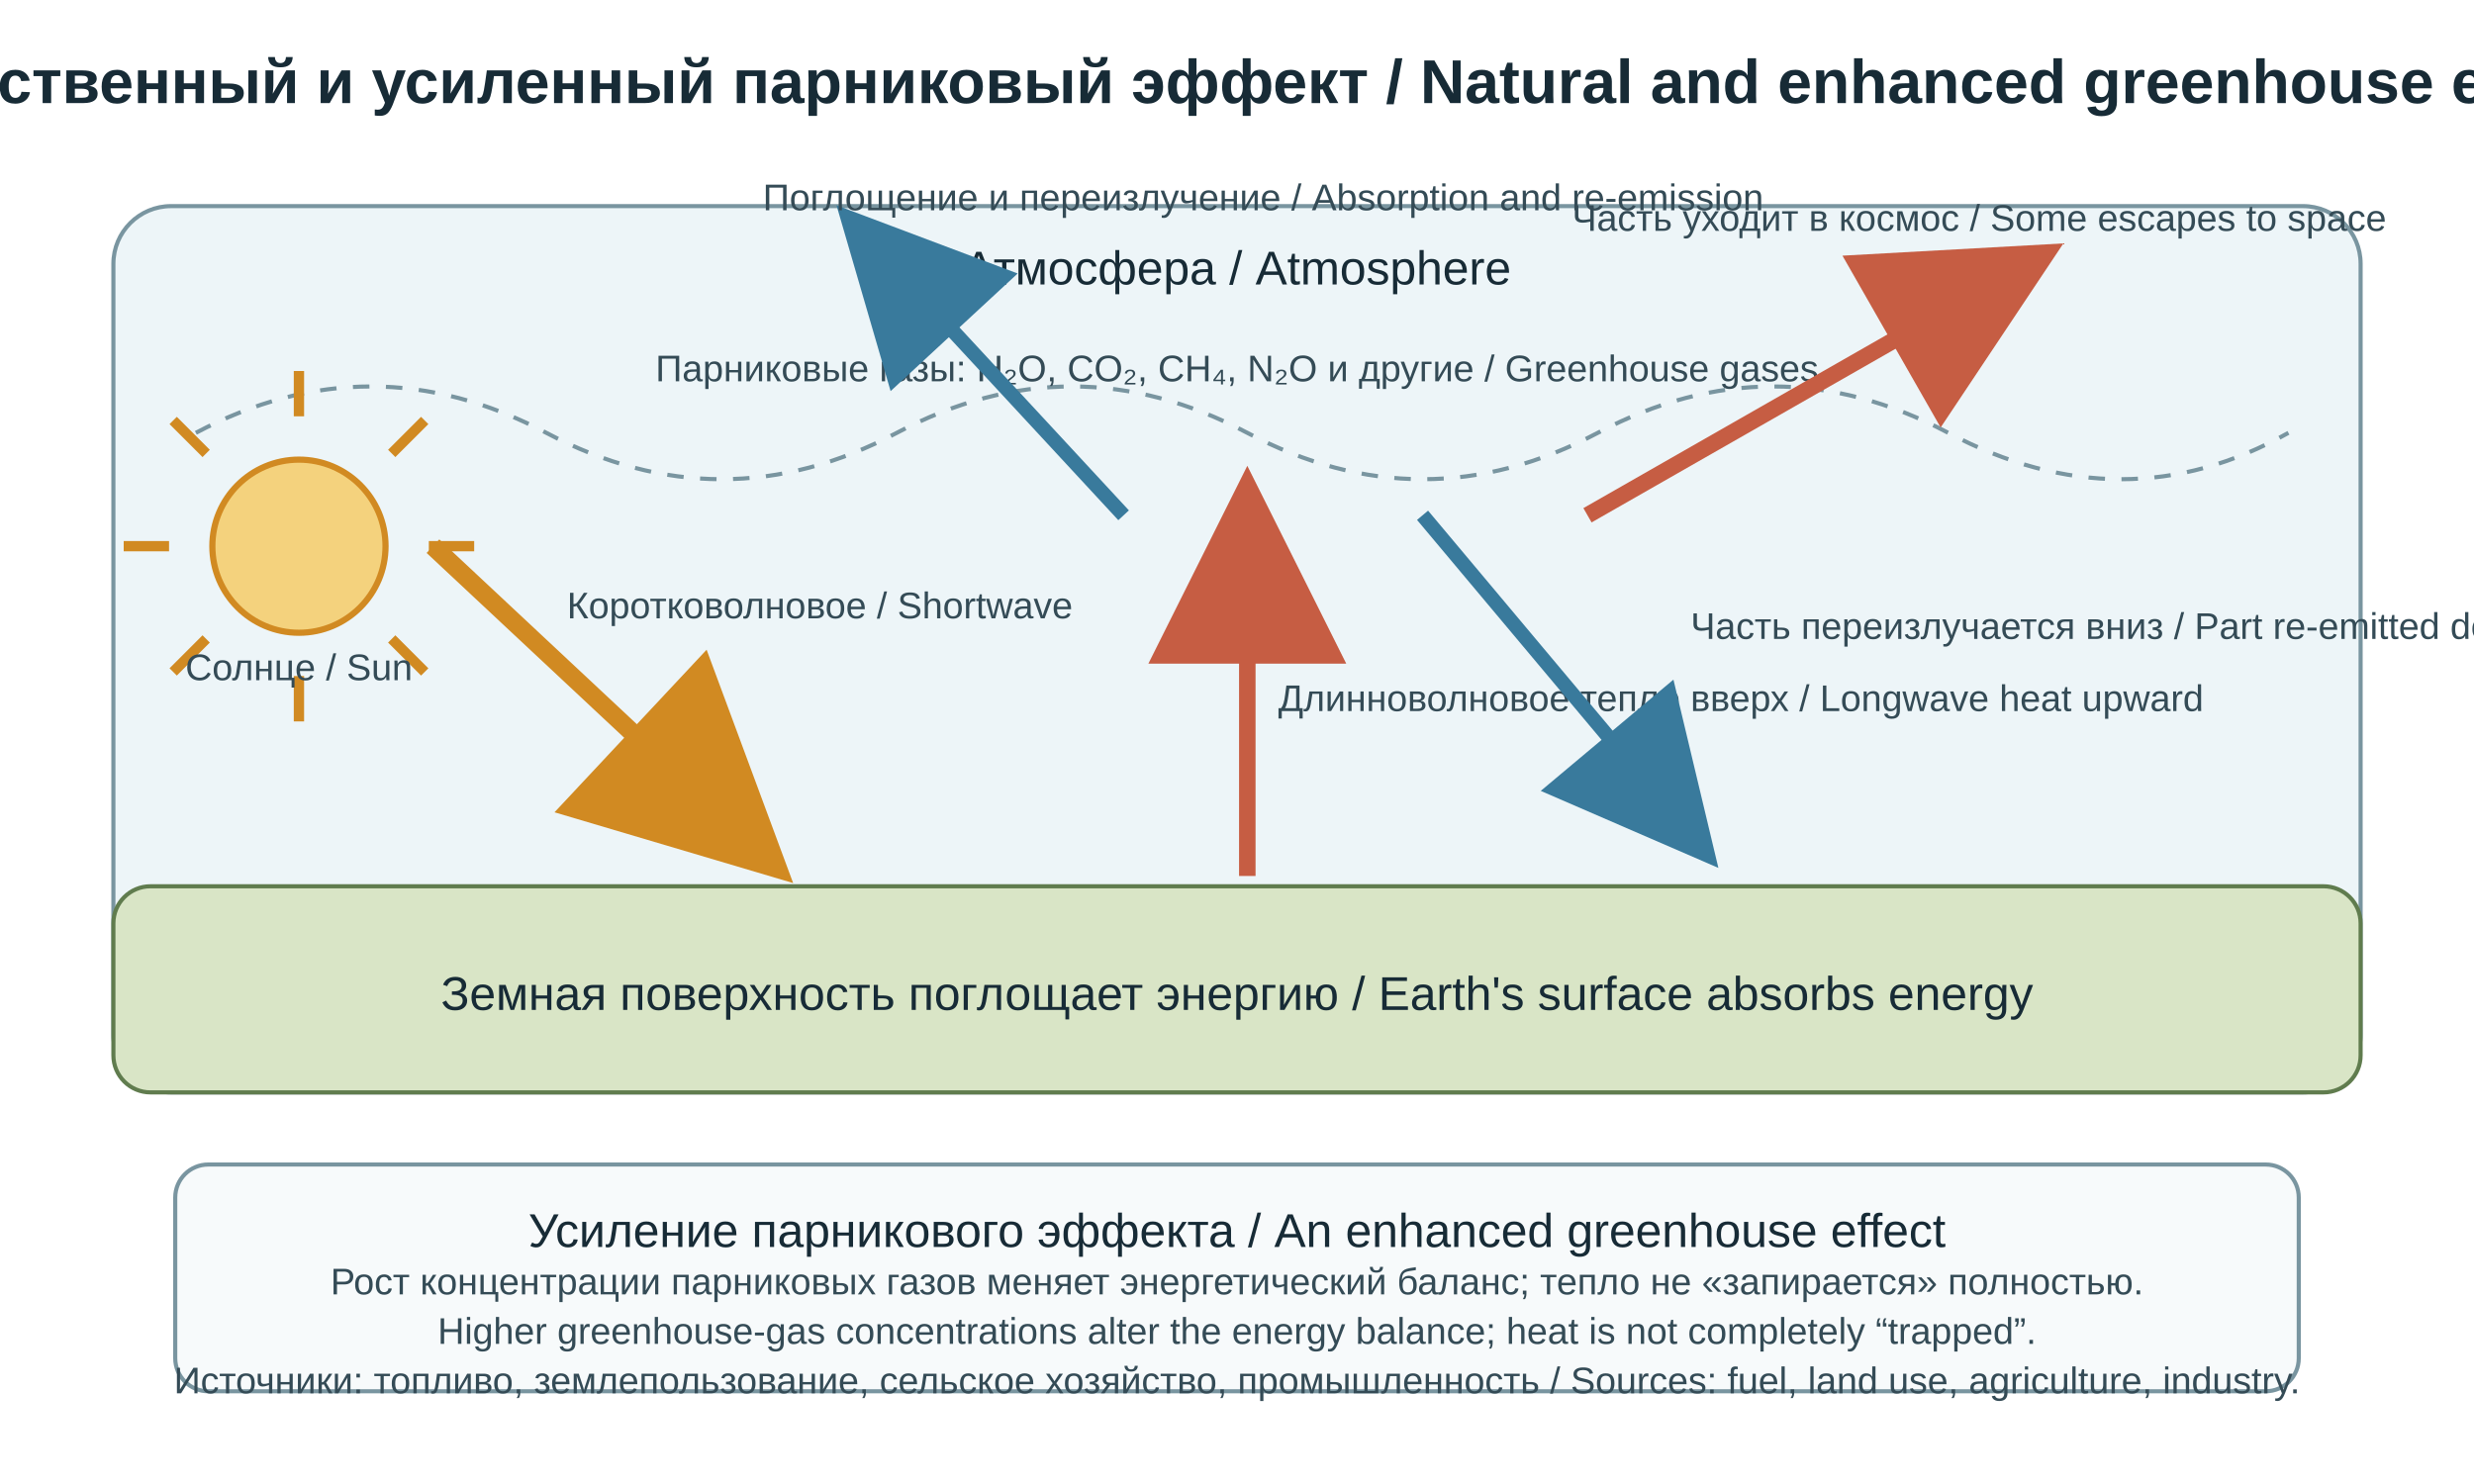
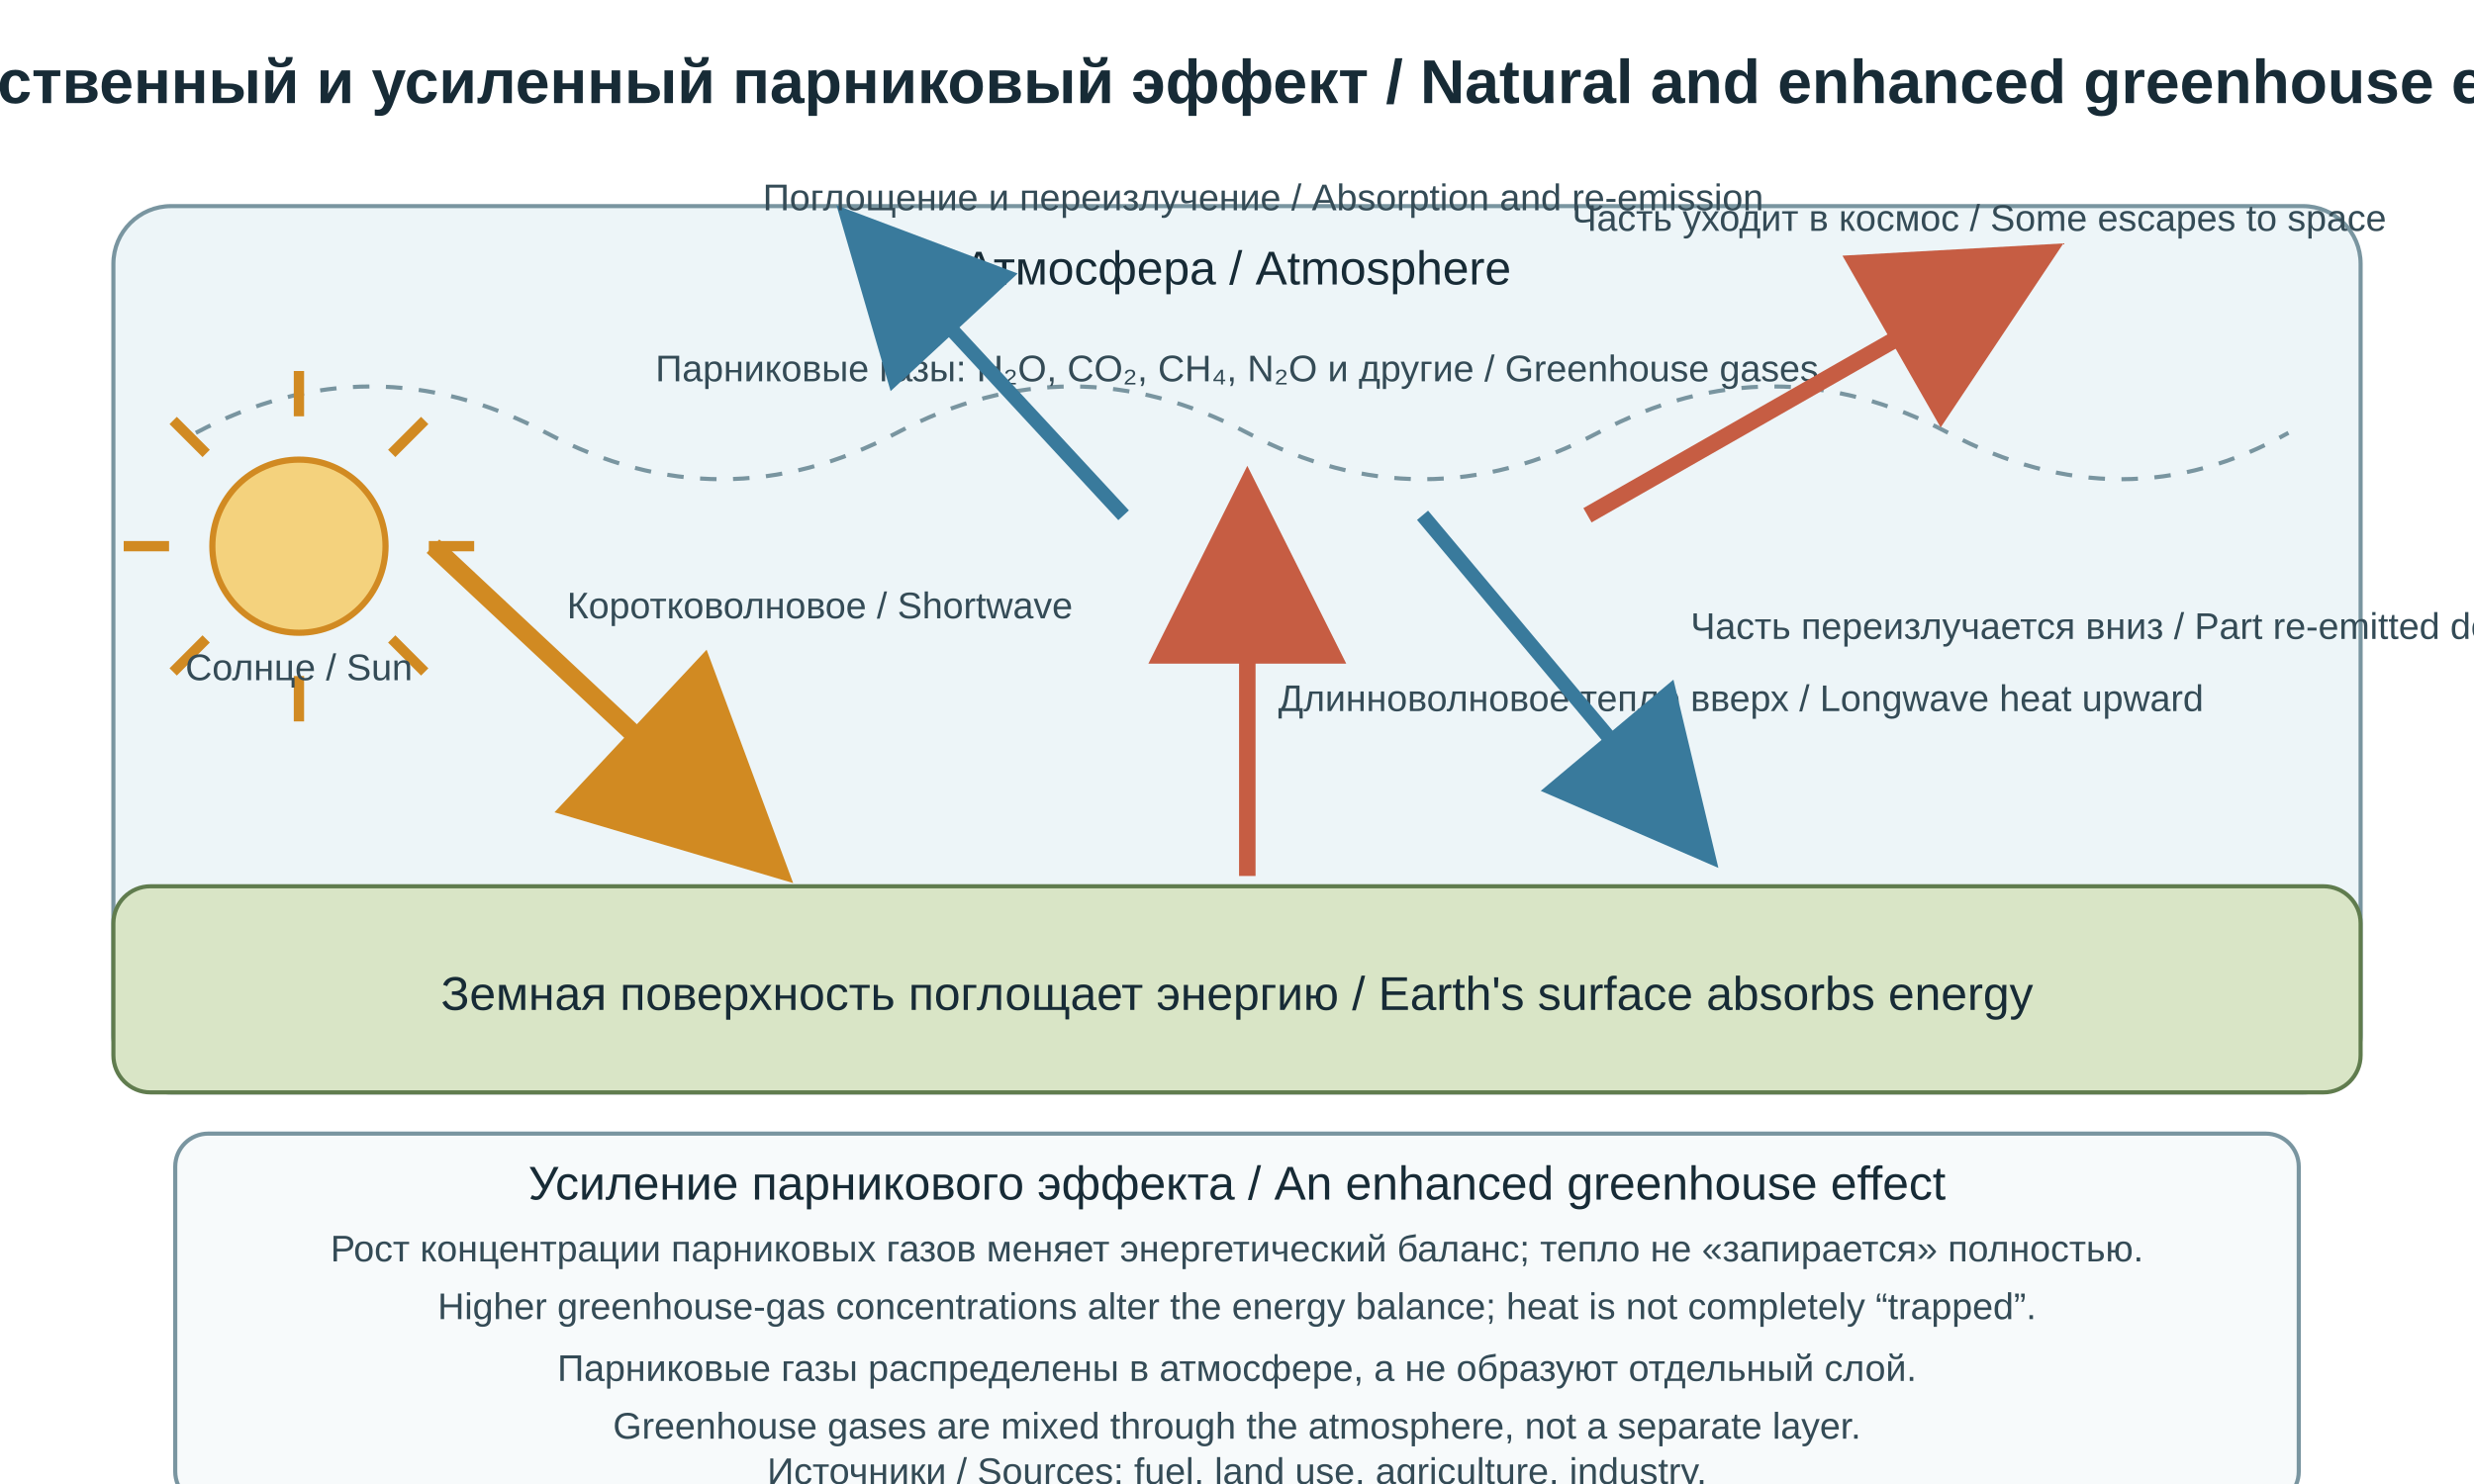
<svg xmlns="http://www.w3.org/2000/svg" viewBox="0 0 1200 720" role="img" aria-labelledby="title desc">
  <defs>
    <marker id="sun" markerWidth="12" markerHeight="12" refX="9" refY="6" orient="auto">
      <path d="M0 0 L12 6 L0 12 z" fill="#d18a22" />
    </marker>
    <marker id="heat" markerWidth="12" markerHeight="12" refX="9" refY="6" orient="auto">
      <path d="M0 0 L12 6 L0 12 z" fill="#c65d43" />
    </marker>
    <marker id="back" markerWidth="12" markerHeight="12" refX="9" refY="6" orient="auto">
      <path d="M0 0 L12 6 L0 12 z" fill="#397a9c" />
    </marker>
    <style>.h{font:700 30px Arial,sans-serif;fill:#172b36}.t{font:23px Arial,sans-serif;fill:#172b36}.s{font:18px Arial,sans-serif;fill:#344b56}.sun{stroke:#d18a22;stroke-width:9;fill:none;marker-end:url(#sun)}.heat{stroke:#c65d43;stroke-width:8;fill:none;marker-end:url(#heat)}.back{stroke:#397a9c;stroke-width:7;fill:none;marker-end:url(#back)}.dash{stroke:#7995a0;stroke-width:2;stroke-dasharray:8 8;fill:none}</style>
  </defs>
  <rect width="1200" height="720" fill="#fff" />
  <text x="600" y="50" text-anchor="middle" class="h">Естественный и усиленный парниковый эффект / Natural and enhanced greenhouse effect</text>
  <rect x="55" y="100" width="1090" height="430" rx="28" fill="#edf5f8" stroke="#7995a0" stroke-width="2" />
  <text x="600" y="138" text-anchor="middle" class="t">Атмосфера / Atmosphere</text>
  <path d="M95 210 Q180 165 265 210 T435 210 T605 210 T775 210 T945 210 T1110 210" class="dash" />
  <text x="600" y="185" text-anchor="middle" class="s">Парниковые газы: H₂O, CO₂, CH₄, N₂O и другие / Greenhouse gases</text>
  <rect x="55" y="430" width="1090" height="100" rx="18" fill="#d9e5c6" stroke="#607c4e" stroke-width="2" />
  <text x="600" y="490" text-anchor="middle" class="t">Земная поверхность поглощает энергию / Earth's surface absorbs energy</text>
  <circle cx="145" cy="265" r="42" fill="#f4d27d" stroke="#d18a22" stroke-width="3" />
  <g stroke="#d18a22" stroke-width="5">
    <path d="M145 202v-22 M145 350v-22 M82 265H60 M230 265h-22 M100 220l-16-16 M190 310l16 16 M190 220l16-16 M100 310l-16 16" />
  </g>
  <text x="145" y="330" text-anchor="middle" class="s">Солнце / Sun</text>
  <path d="M210 265 L365 410" class="sun" />
  <text x="275" y="300" class="s">Коротковолновое / Shortwave</text>
  <path d="M605 425 L605 250" class="heat" />
  <text x="620" y="345" class="s">Длинноволновое тепло вверх / Longwave heat upward</text>
  <path d="M690 250 L820 405" class="back" />
  <text x="820" y="310" class="s">Часть переизлучается вниз / Part re-emitted downward</text>
  <path d="M770 250 L980 130" class="heat" />
  <text x="960" y="112" text-anchor="middle" class="s">Часть уходит в космос / Some escapes to space</text>
  <path d="M545 250 L420 115" class="back" />
  <text x="370" y="102" class="s">Поглощение и переизлучение / Absorption and re-emission</text>
-   <rect x="85" y="565" width="1030" height="110" rx="16" fill="#f7fafb" stroke="#7995a0" stroke-width="2" />
-   <text x="600" y="605" text-anchor="middle" class="t">Усиление парникового эффекта / An enhanced greenhouse effect</text>
-   <text x="600" y="628" text-anchor="middle" class="s">Рост концентрации парниковых газов меняет энергетический баланс; тепло не «запирается» полностью.</text>
-   <text x="600" y="652" text-anchor="middle" class="s">Higher greenhouse-gas concentrations alter the energy balance; heat is not completely “trapped”.</text>
-   <text x="600" y="676" text-anchor="middle" class="s">Источники: топливо, землепользование, сельское хозяйство, промышленность / Sources: fuel, land use, agriculture, industry.</text>
+   <rect x="85" y="550" width="1030" height="180" rx="16" fill="#f7fafb" stroke="#7995a0" stroke-width="2" />
+   <text x="600" y="582" text-anchor="middle" class="t">Усиление парникового эффекта / An enhanced greenhouse effect</text>
+   <text x="600" y="612" text-anchor="middle" class="s">Рост концентрации парниковых газов меняет энергетический баланс; тепло не «запирается» полностью.</text>
+   <text x="600" y="640" text-anchor="middle" class="s">Higher greenhouse-gas concentrations alter the energy balance; heat is not completely “trapped”.</text>
+   <text x="600" y="670" text-anchor="middle" class="s">Парниковые газы распределены в атмосфере, а не образуют отдельный слой.</text>
+   <text x="600" y="698" text-anchor="middle" class="s">Greenhouse gases are mixed through the atmosphere, not a separate layer.</text>
+   <text x="600" y="720" text-anchor="middle" class="s">Источники / Sources: fuel, land use, agriculture, industry.</text>
</svg>
